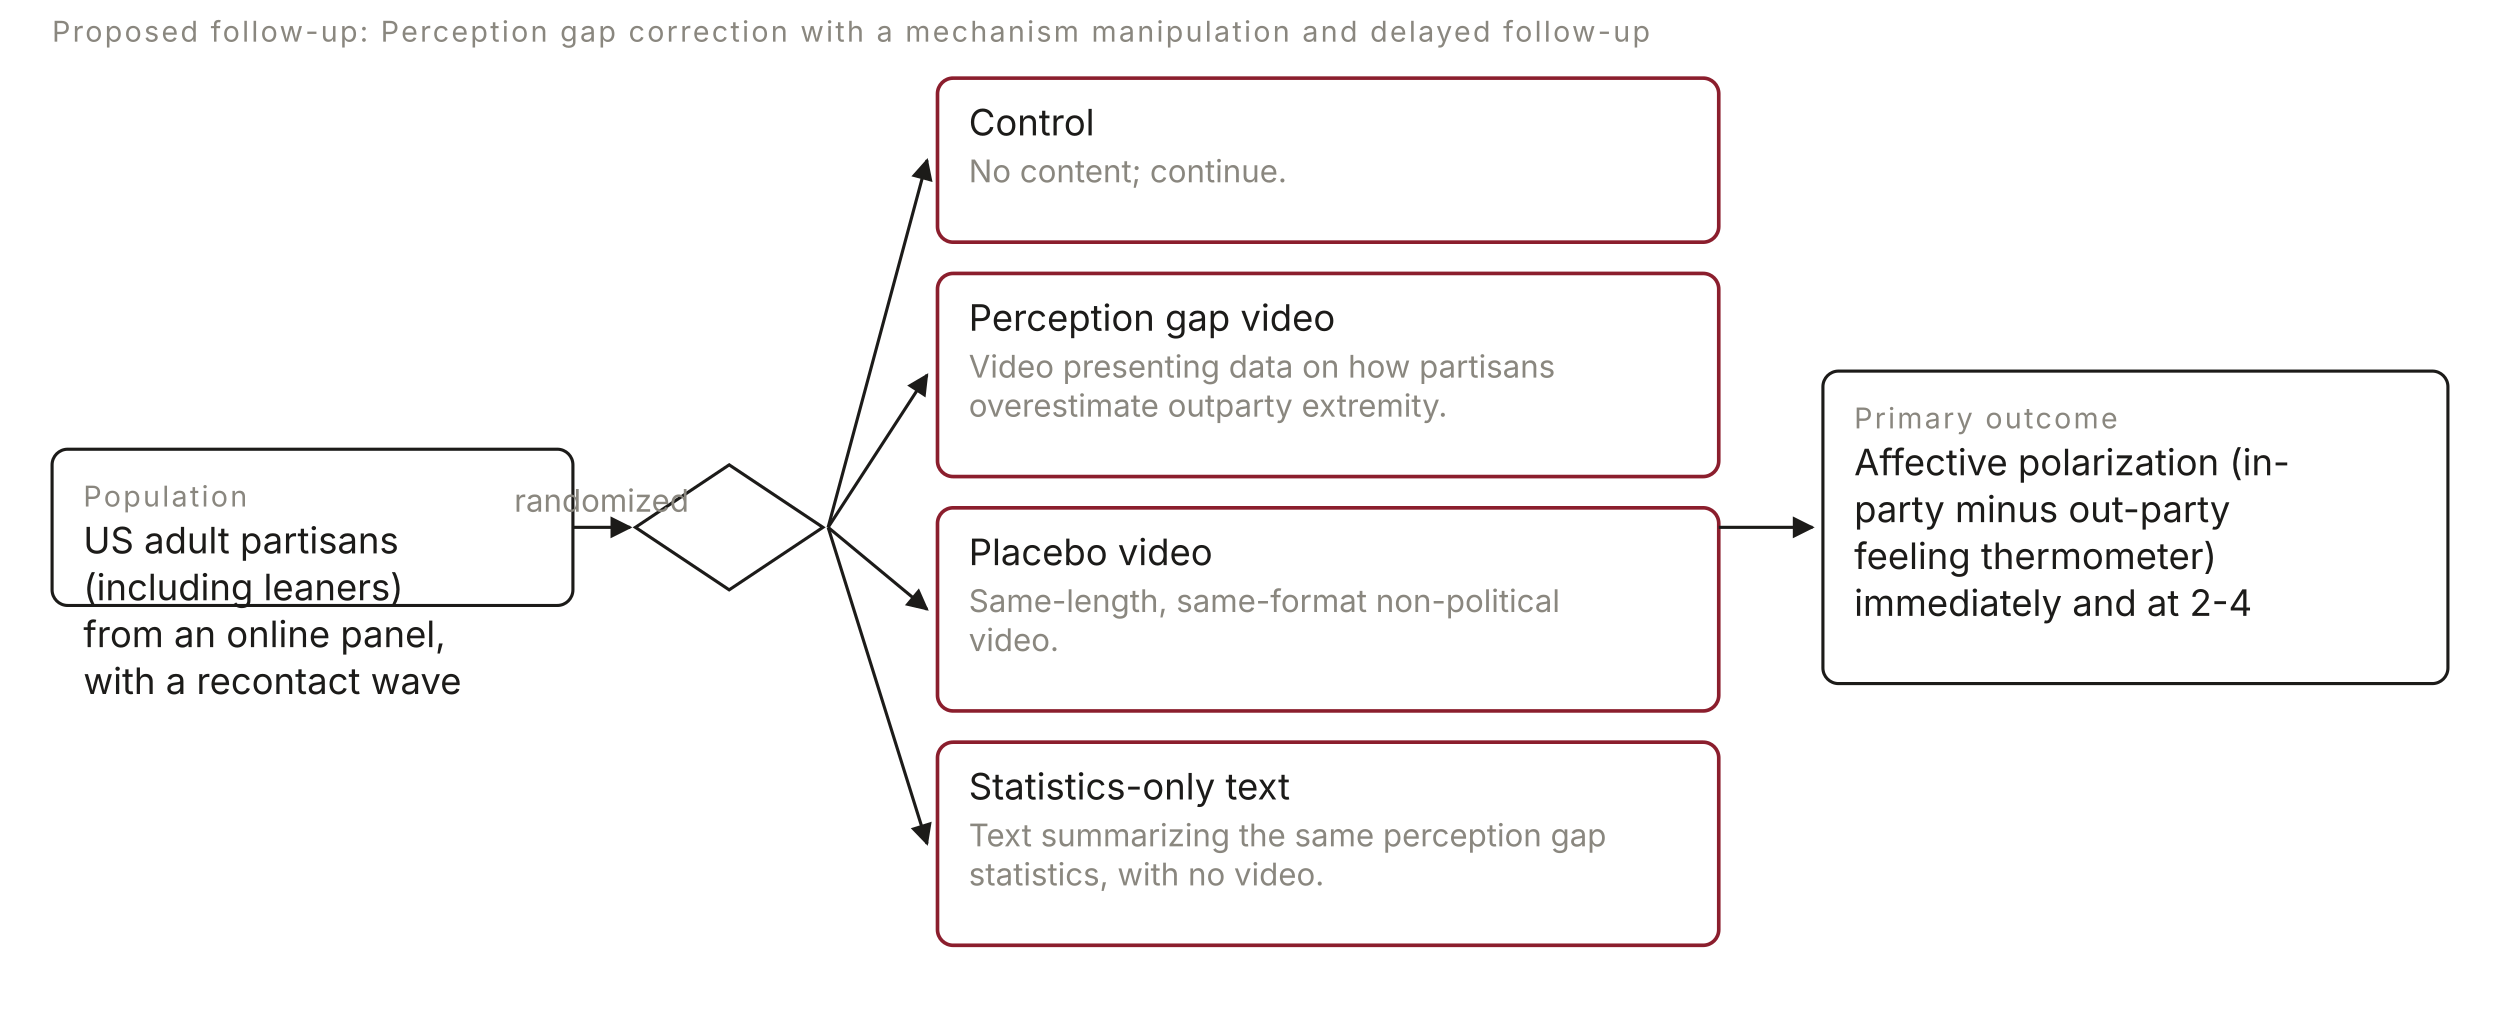
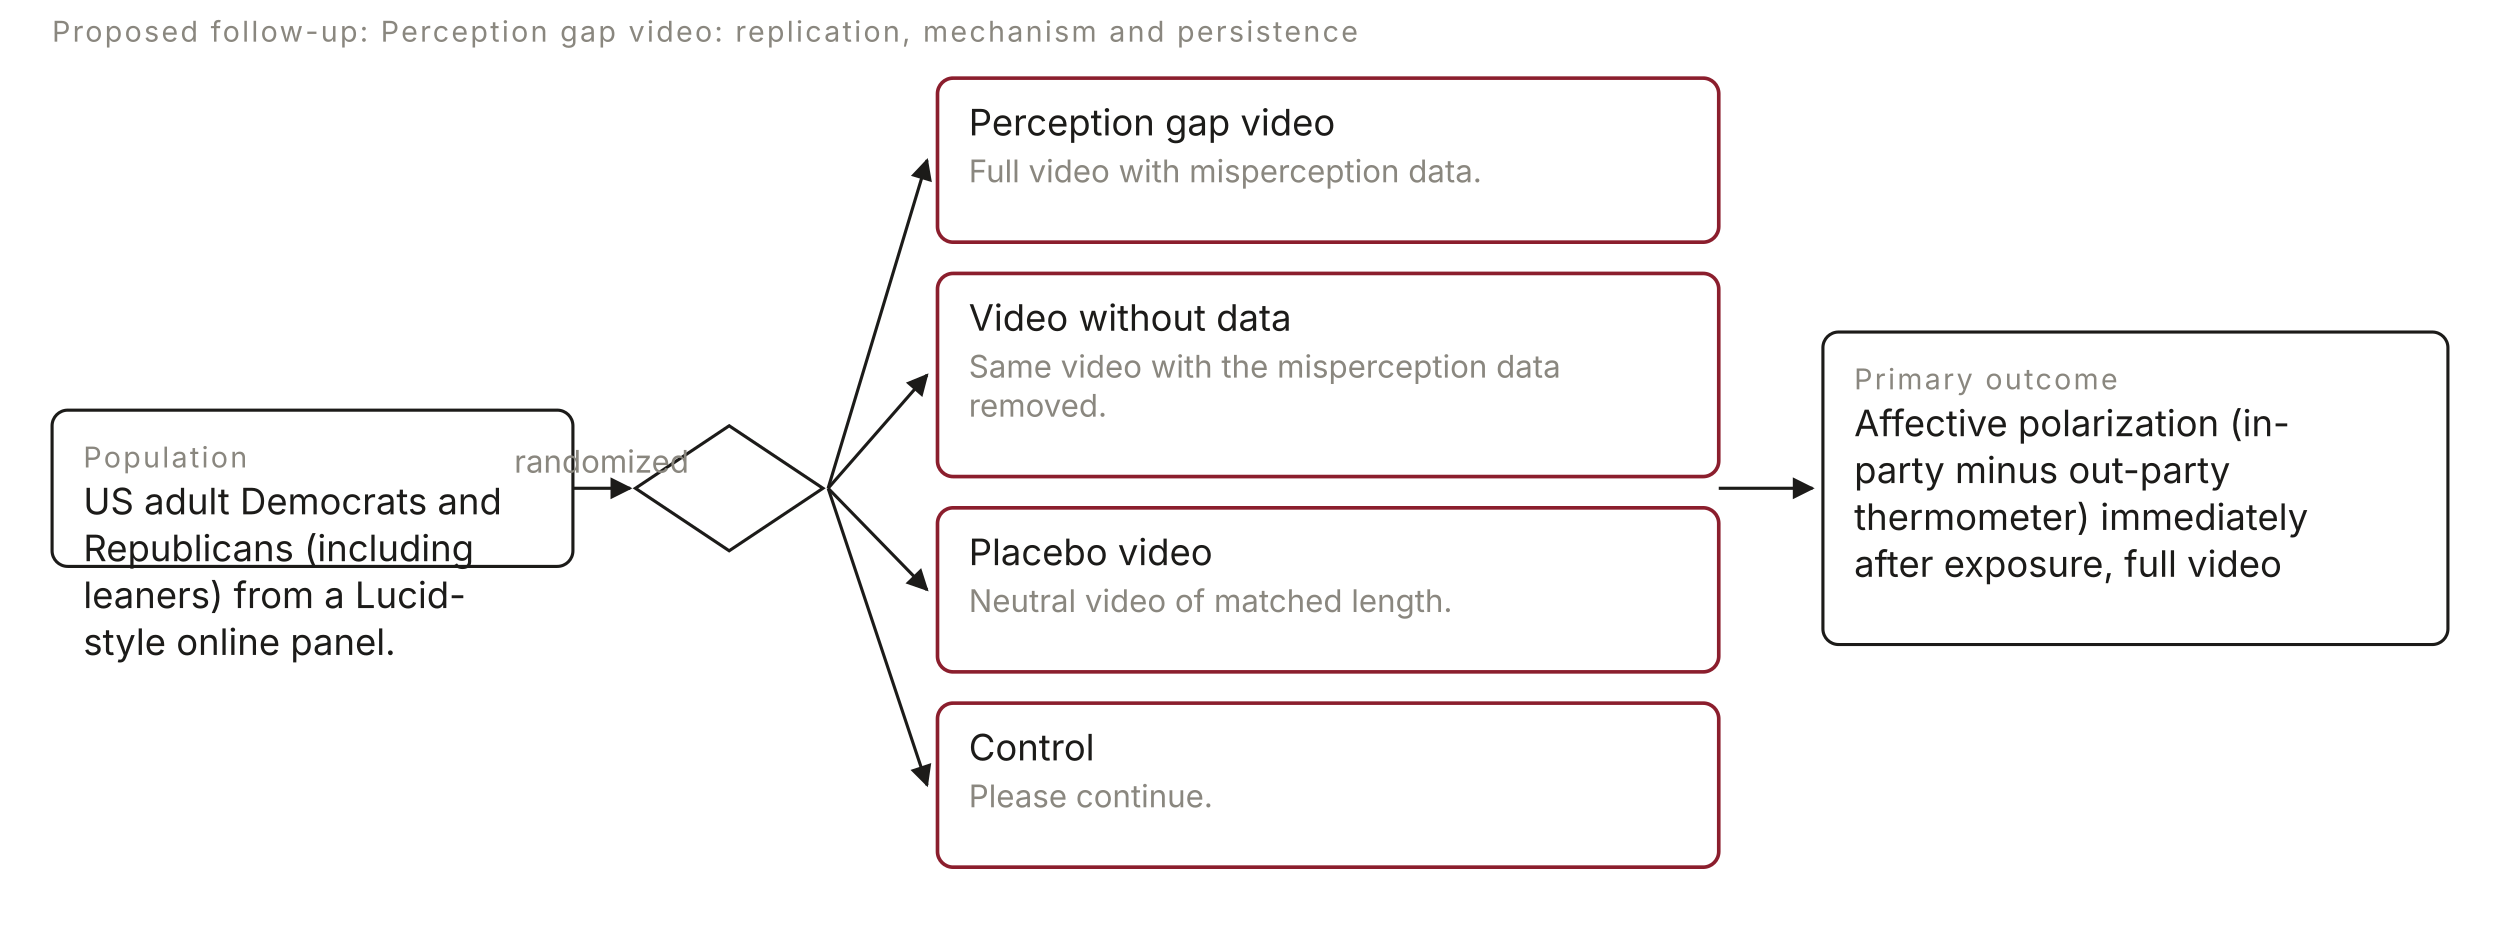
- <svg xmlns="http://www.w3.org/2000/svg" viewBox="0 0 960 395" width="100%" role="img" aria-labelledby="fd-title fd-desc">
+ <svg xmlns="http://www.w3.org/2000/svg" viewBox="0 0 960 365" width="100%" role="img" aria-labelledby="fd-title fd-desc">
  <style>
:root{--fd-ink:#1c1b19;--fd-muted:#8a877f;--fd-rule:#d9d5cc;--fd-accent:#8b1e2d;--fd-bg:#ffffff}
@media (prefers-color-scheme: dark){:root{--fd-ink:#ecebe6;--fd-muted:#b4b1a9;--fd-rule:#4a4a52;--fd-accent:#e08a96;--fd-bg:#1d1d23}}
.box{fill:var(--fd-bg,#fff);stroke:var(--fd-ink,#1c1b19);stroke-width:1.2}
.arm{fill:var(--fd-bg,#fff);stroke:var(--fd-accent,#8b1e2d);stroke-width:1.4}
.soft{fill:var(--fd-bg,#fff);stroke:var(--fd-rule,#d9d5cc);stroke-width:1.2}
text{font-family:Inter,Helvetica,Arial,sans-serif;fill:var(--fd-ink,#1c1b19);font-size:14px}
.cap{font-size:12px;fill:var(--fd-muted,#8a877f)}
.kicker{font-size:11px;letter-spacing:.08em;fill:var(--fd-muted,#8a877f);text-transform:uppercase}
.edge{stroke:var(--fd-ink,#1c1b19);stroke-width:1.2;fill:none;marker-end:url(#fd-arrow)}
.assoc{stroke-dasharray:5 4}
#fd-arrow path{fill:var(--fd-ink,#1c1b19)}
</style>
  <defs>
    <marker id="fd-arrow" viewBox="0 0 10 10" refX="9" refY="5" markerWidth="7" markerHeight="7" orient="auto-start-reverse">
      <path d="M0,0 L10,5 L0,10 z" />
    </marker>
  </defs>
-   <text class="kicker" x="20" y="16">Proposed follow-up: Perception gap correction with a mechanism manipulation and delayed follow-up</text>
+   <text class="kicker" x="20" y="16">Proposed follow-up: Perception gap video: replication, mechanism and persistence</text>
  <g>
-     <rect class="box" x="20" y="172.5" width="200" height="60" rx="6" />
-     <text class="kicker" x="32" y="194.5">Population</text>
-     <text x="32" y="212.5">US adult partisans</text>
-     <text x="32" y="230.5">(including leaners)</text>
-     <text x="32" y="248.5">from an online panel,</text>
-     <text x="32" y="266.5">with a recontact wave</text>
+     <rect class="box" x="20" y="157.5" width="200" height="60" rx="6" />
+     <text class="kicker" x="32" y="179.5">Population</text>
+     <text x="32" y="197.5">US adult Democrats and</text>
+     <text x="32" y="215.5">Republicans (including</text>
+     <text x="32" y="233.5">leaners) from a Lucid-</text>
+     <text x="32" y="251.5">style online panel.</text>
  </g>
-   <polygon class="box" points="280,178.5 316,202.5 280,226.5 244,202.5" />
-   <path class="edge" d="M220,202.5 L242,202.5" />
-   <text class="cap" x="231.0" y="196.5" text-anchor="middle">randomized</text>
-   <g id="arm-c_ctrl" data-text="No content; continue.">
+   <polygon class="box" points="280,163.5 316,187.5 280,211.5 244,187.5" />
+   <path class="edge" d="M220,187.5 L242,187.5" />
+   <text class="cap" x="231.0" y="181.5" text-anchor="middle">randomized</text>
+   <g id="arm-c_pg" data-text="Full video with misperception data.">
    <rect class="arm" x="360" y="30" width="300" height="63" rx="6" />
-     <text x="372" y="52">Control</text>
-     <text class="cap" x="372" y="70">No content; continue.</text>
+     <text x="372" y="52">Perception gap video</text>
+     <text class="cap" x="372" y="70">Full video with misperception data.</text>
  </g>
-   <path class="edge" d="M318,202.5 L356,61.5" />
-   <g id="arm-c_video" data-text="Video presenting data on how partisans overestimate outparty extremity.">
+   <path class="edge" d="M318,187.5 L356,61.5" />
+   <g id="arm-c_nodata" data-text="Same video with the misperception data removed.">
    <rect class="arm" x="360" y="105" width="300" height="78" rx="6" />
-     <text x="372" y="127">Perception gap video</text>
-     <text class="cap" x="372" y="145">Video presenting data on how partisans</text>
-     <text class="cap" x="372" y="160">overestimate outparty extremity.</text>
+     <text x="372" y="127">Video without data</text>
+     <text class="cap" x="372" y="145">Same video with the misperception data</text>
+     <text class="cap" x="372" y="160">removed.</text>
  </g>
-   <path class="edge" d="M318,202.5 L356,144.0" />
-   <g id="arm-c_placebo" data-text="Same-length, same-format non-political video.">
-     <rect class="arm" x="360" y="195" width="300" height="78" rx="6" />
+   <path class="edge" d="M318,187.5 L356,144.0" />
+   <g id="arm-c_placebo" data-text="Neutral video of matched length.">
+     <rect class="arm" x="360" y="195" width="300" height="63" rx="6" />
    <text x="372" y="217">Placebo video</text>
-     <text class="cap" x="372" y="235">Same-length, same-format non-political</text>
-     <text class="cap" x="372" y="250">video.</text>
+     <text class="cap" x="372" y="235">Neutral video of matched length.</text>
  </g>
-   <path class="edge" d="M318,202.5 L356,234.0" />
-   <g id="arm-c_text" data-text="Text summarizing the same perception gap statistics, with no video.">
-     <rect class="arm" x="360" y="285" width="300" height="78" rx="6" />
-     <text x="372" y="307">Statistics-only text</text>
-     <text class="cap" x="372" y="325">Text summarizing the same perception gap</text>
-     <text class="cap" x="372" y="340">statistics, with no video.</text>
+   <path class="edge" d="M318,187.5 L356,226.5" />
+   <g id="arm-c_ctrl" data-text="Please continue.">
+     <rect class="arm" x="360" y="270" width="300" height="63" rx="6" />
+     <text x="372" y="292">Control</text>
+     <text class="cap" x="372" y="310">Please continue.</text>
  </g>
-   <path class="edge" d="M318,202.5 L356,324.0" />
+   <path class="edge" d="M318,187.5 L356,301.5" />
  <g>
-     <rect class="box" x="700" y="142.5" width="240" height="120" rx="6" />
-     <text class="kicker" x="712" y="164.5">Primary outcome</text>
-     <text x="712" y="182.5">Affective polarization (in-</text>
-     <text x="712" y="200.5">party minus out-party</text>
-     <text x="712" y="218.5">feeling thermometer)</text>
-     <text x="712" y="236.5">immediately and at 2-4</text>
+     <rect class="box" x="700" y="127.5" width="240" height="120" rx="6" />
+     <text class="kicker" x="712" y="149.5">Primary outcome</text>
+     <text x="712" y="167.5">Affective polarization (in-</text>
+     <text x="712" y="185.5">party minus out-party</text>
+     <text x="712" y="203.5">thermometer) immediately</text>
+     <text x="712" y="221.5">after exposure, full video</text>
  </g>
-   <path class="edge" d="M660,202.5 L696,202.5" />
+   <path class="edge" d="M660,187.5 L696,187.5" />
</svg>
